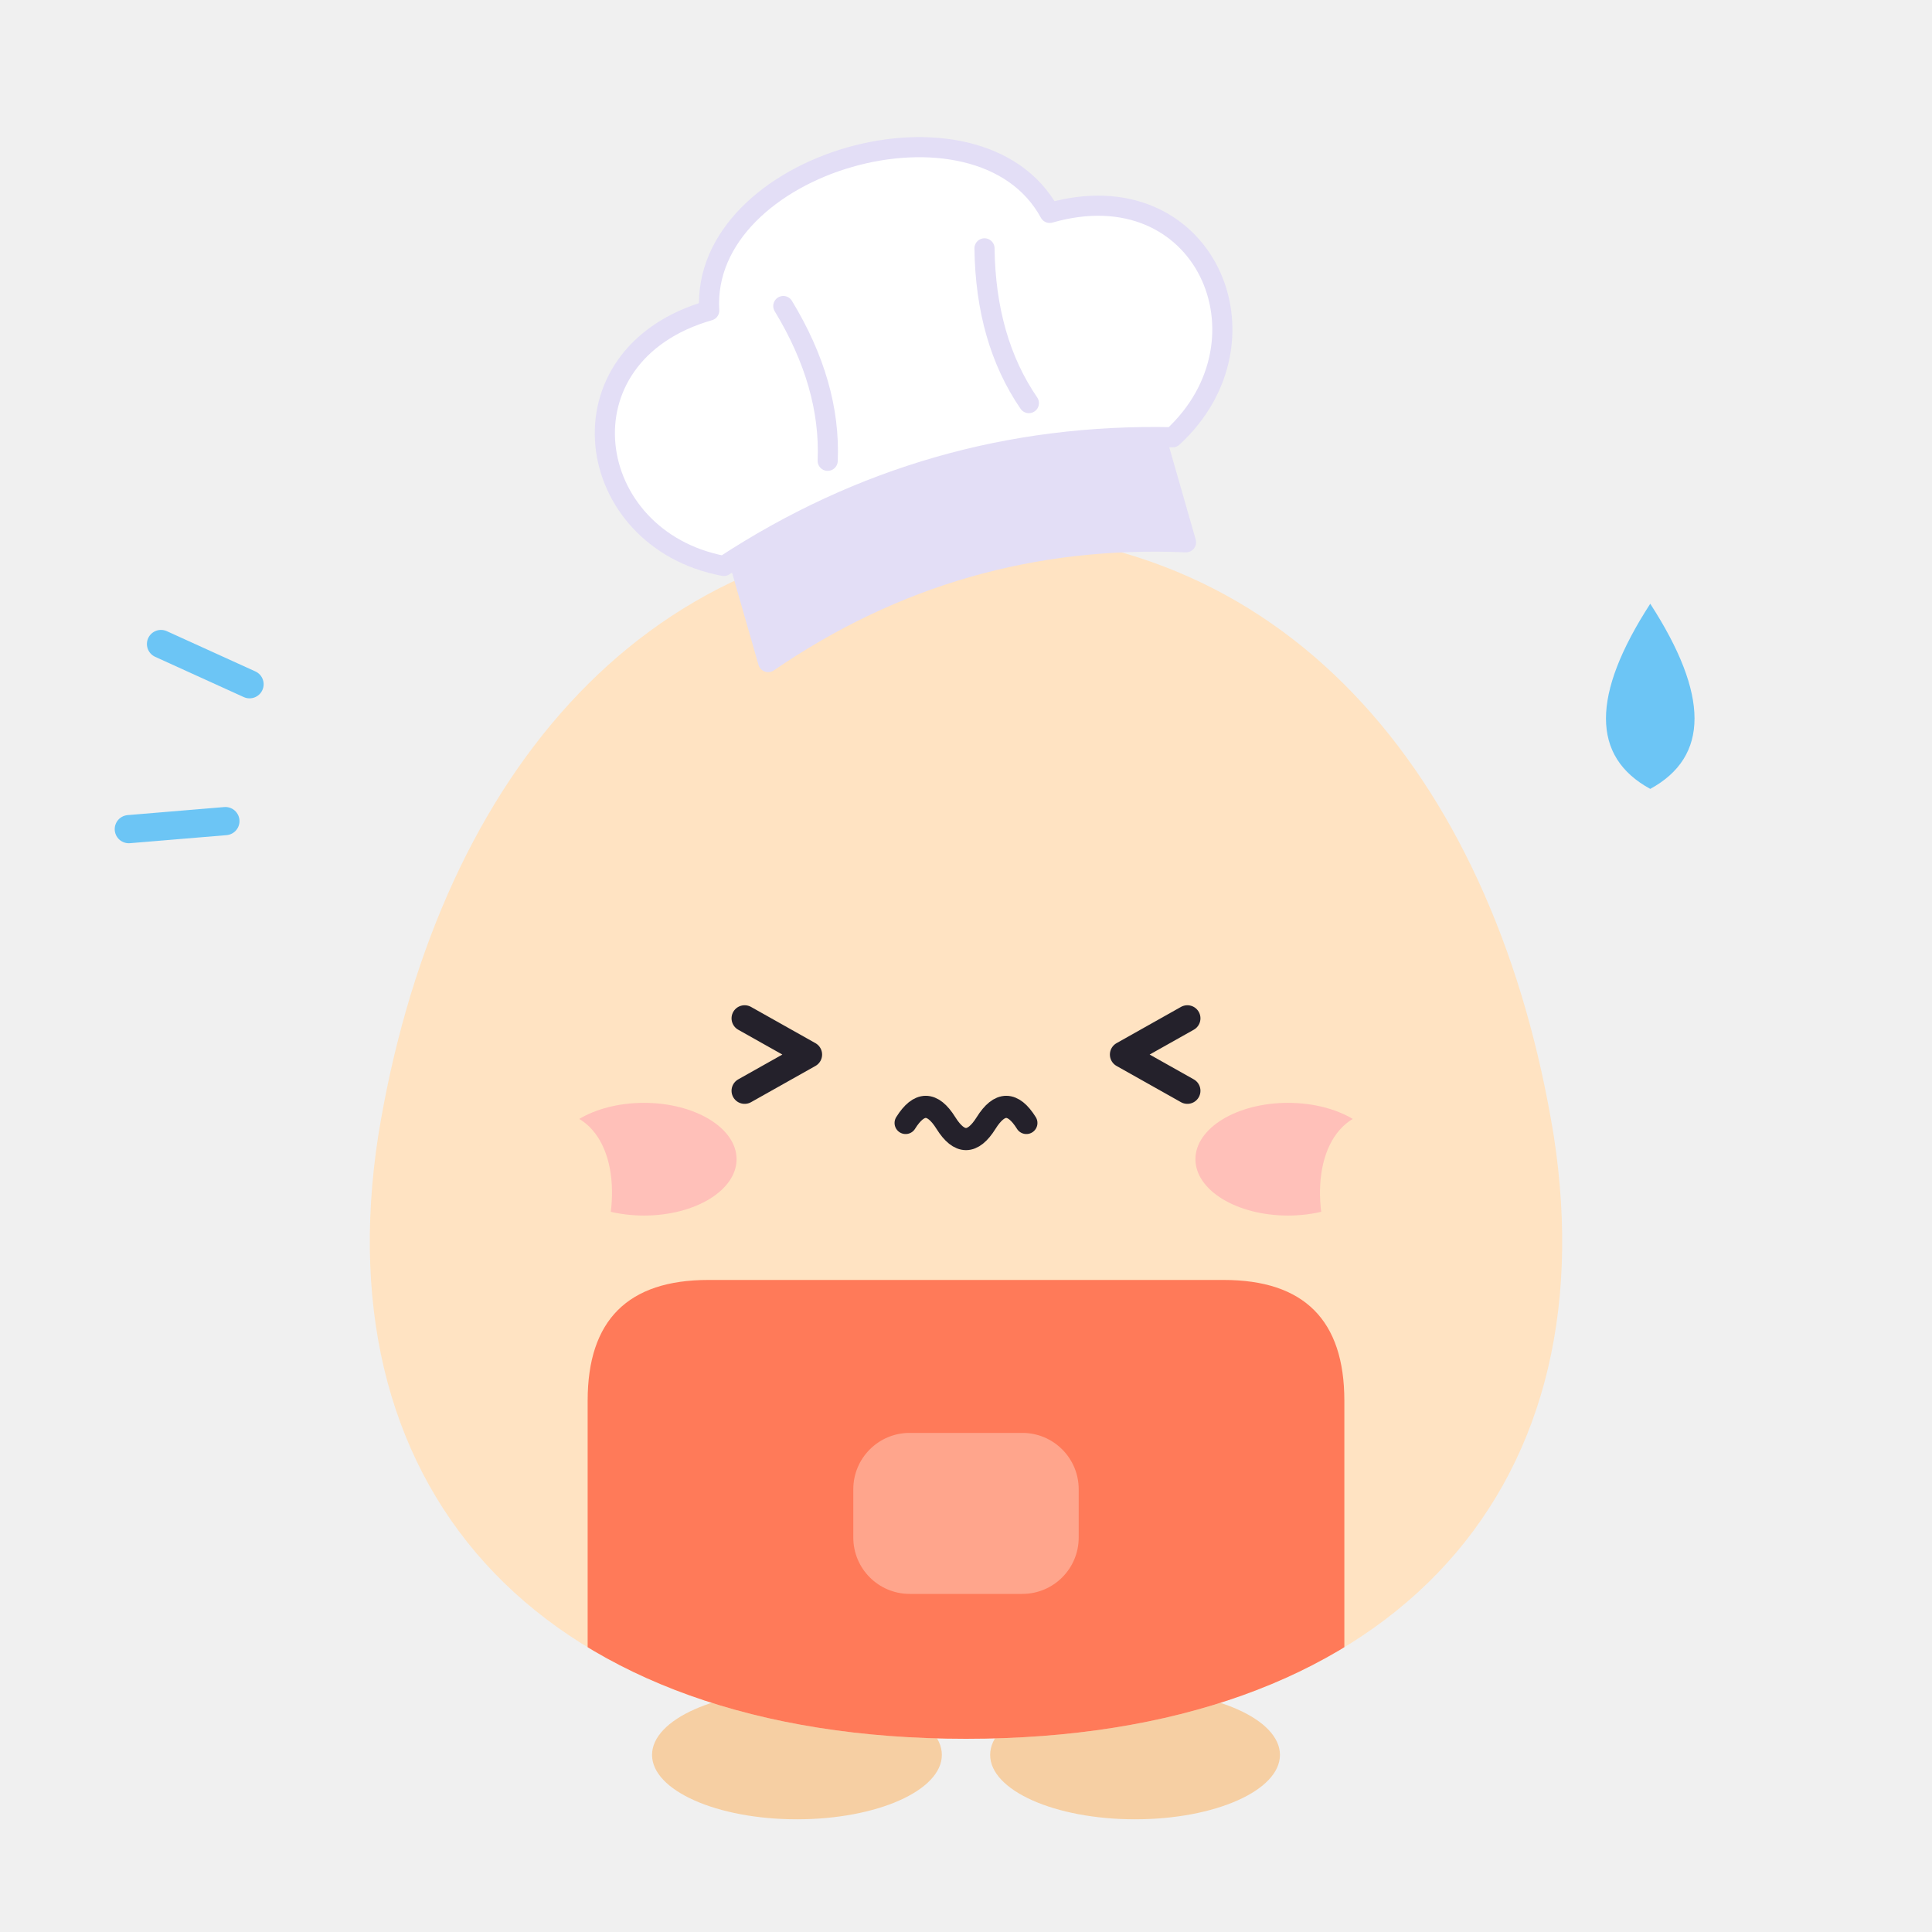
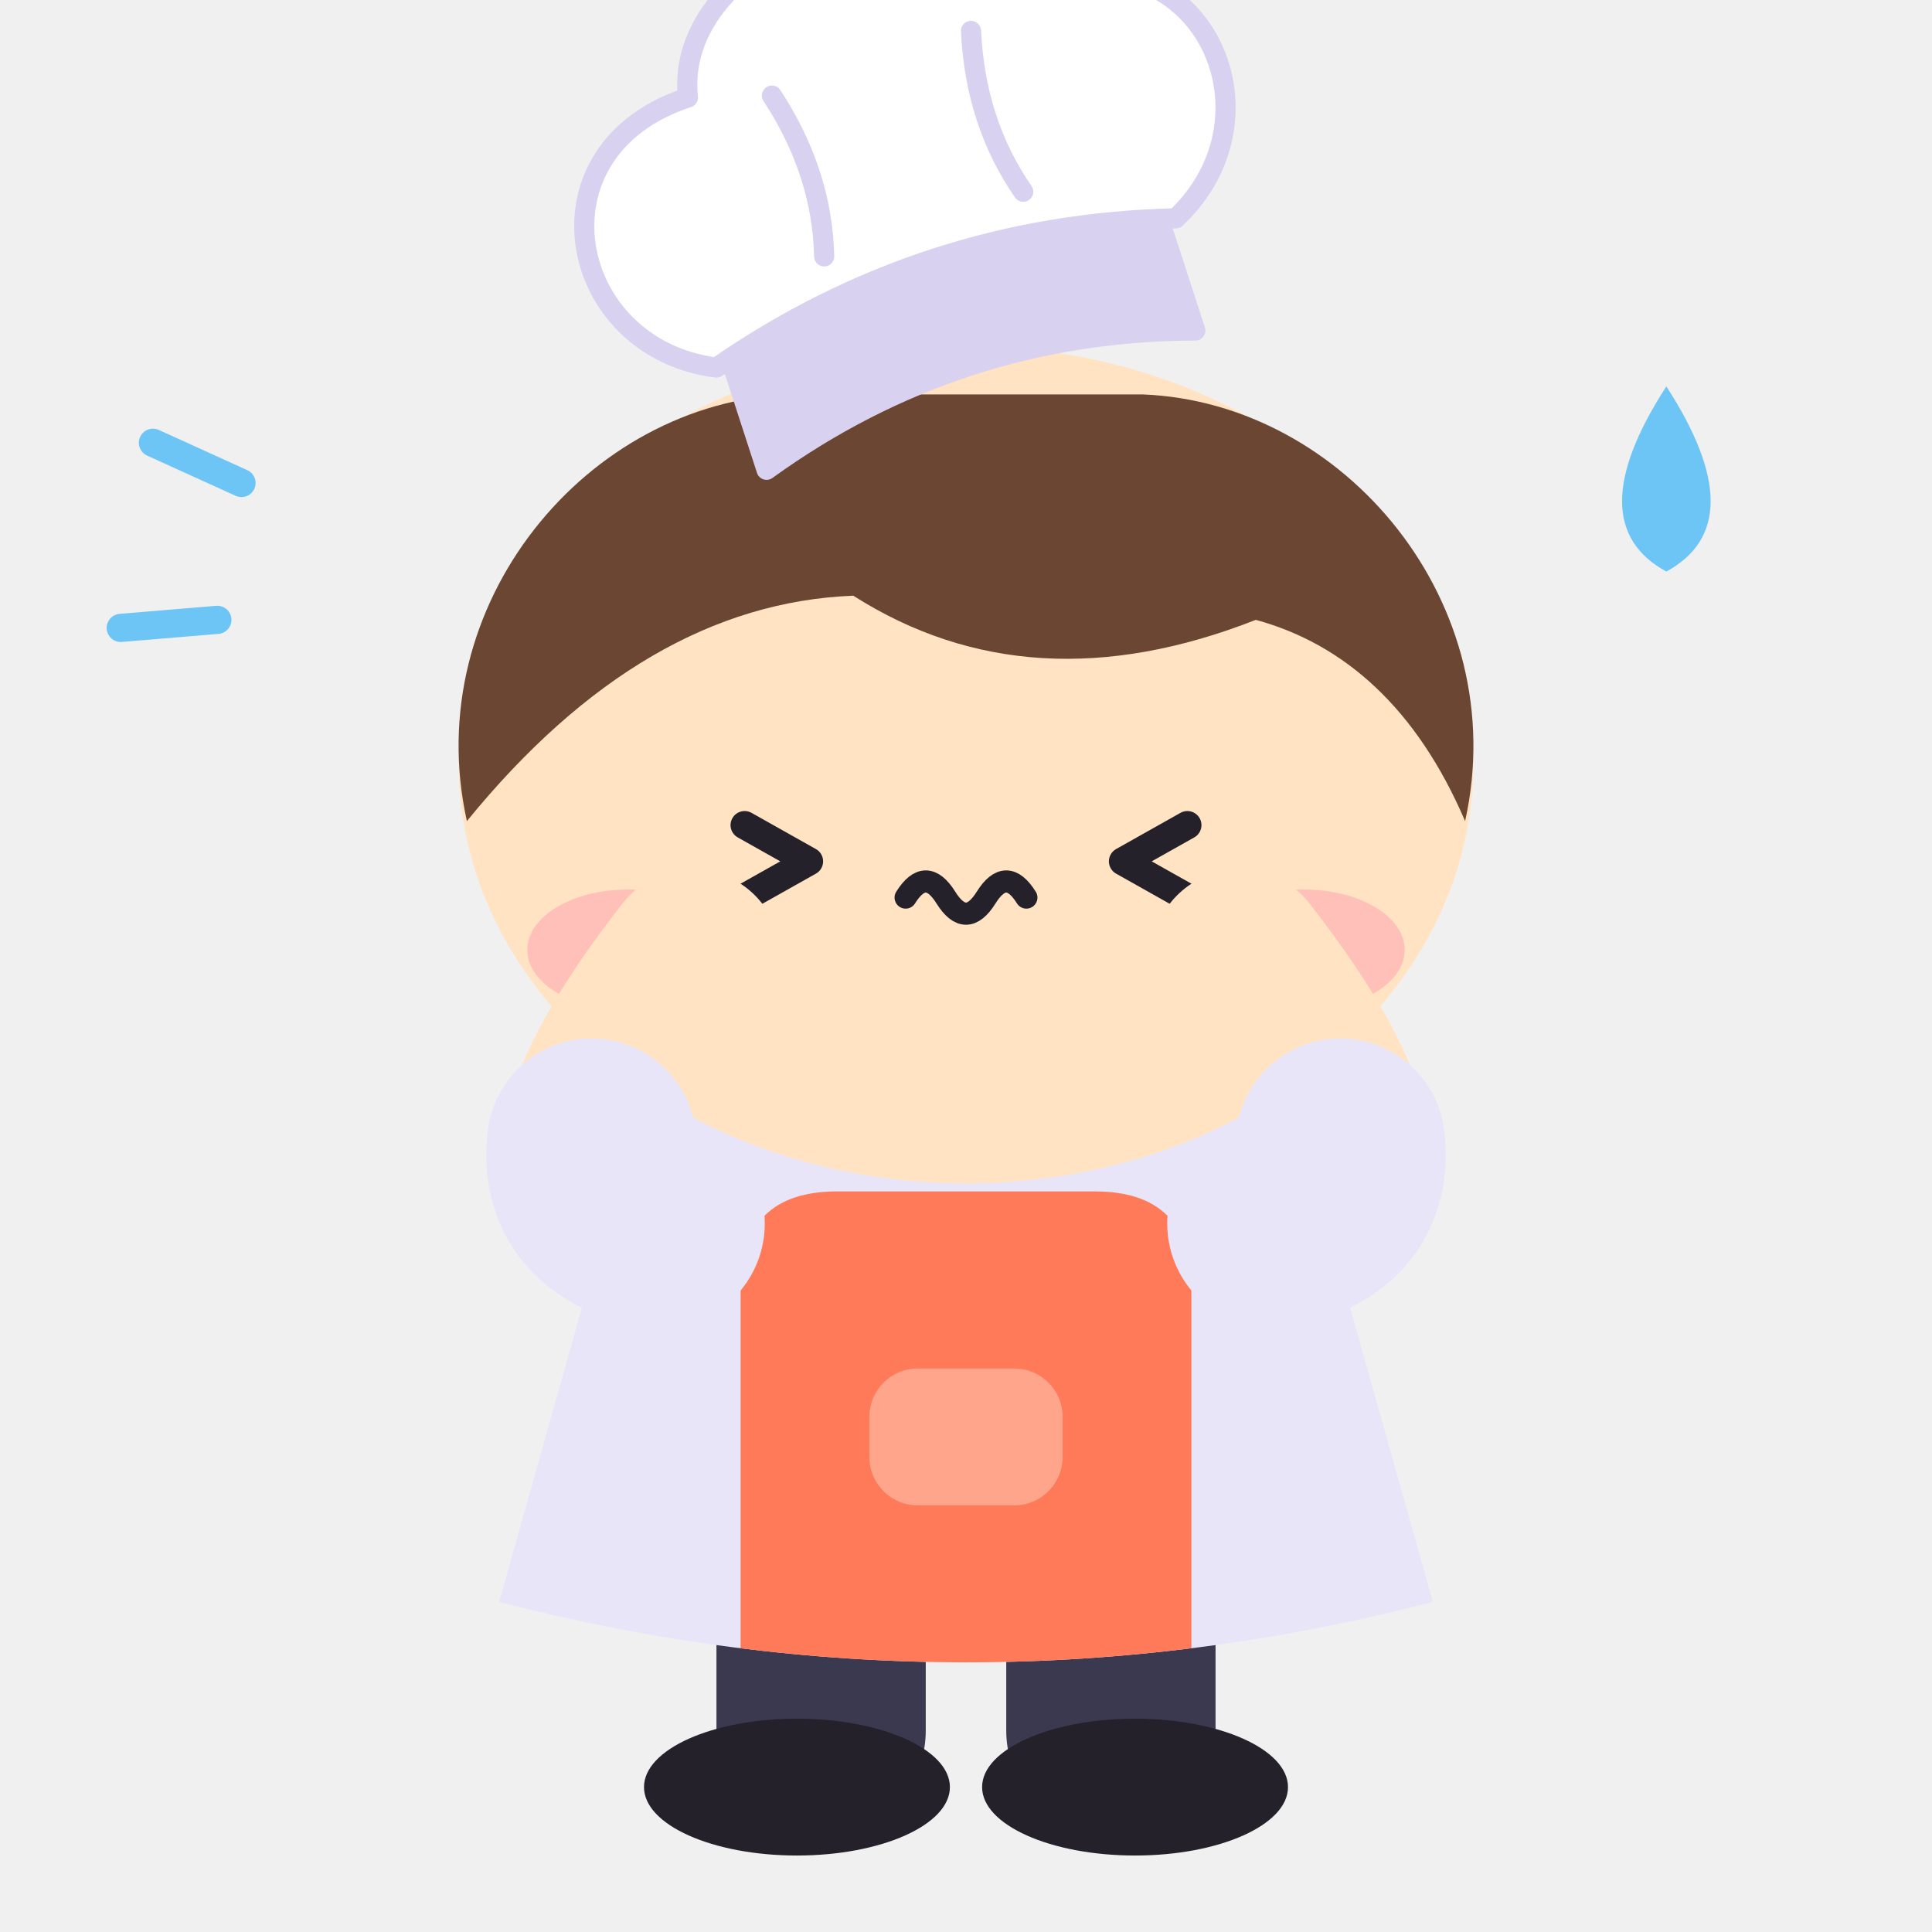
<svg xmlns="http://www.w3.org/2000/svg" viewBox="0 0 480 480" width="480" height="480">
-   <ellipse cx="198" cy="436" rx="36" ry="16" fill="#F6CFA3" />
-   <ellipse cx="282" cy="436" rx="36" ry="16" fill="#F6CFA3" />
-   <path d="M240 132 C322 132 372 196 386 282 C400 372 344 432 240 432 C136 432 80 372 94 282 C108 196 158 132 240 132 Z" fill="#FFE3C2" />
-   <clipPath id="b">
-     <path d="M240 132 C322 132 372 196 386 282 C400 372 344 432 240 432 C136 432 80 372 94 282 C108 196 158 132 240 132 Z" />
+   <path d="M204 392 V430 M276 392 V430" stroke="#3B3950" stroke-width="52" stroke-linecap="round" />
+   <ellipse cx="198" cy="444" rx="38" ry="17" fill="#24212B" />
+   <ellipse cx="282" cy="444" rx="38" ry="17" fill="#24212B" />
+   <clipPath id="c50772">
+     <path d="M160 270 Q240 246 320 270 L356 398 Q240 428 124 398 Z" />
  </clipPath>
-   <g clip-path="url(#b)">
-     <path d="M146 470 L146 348 Q146 318 176 318 L304 318 Q334 318 334 348 L334 470 Z" fill="#FF7A59" />
-     <rect x="212" y="356" width="56" height="40" rx="14" fill="#FFA58C" />
+   <path d="M160 270 Q240 246 320 270 L356 398 Q240 428 124 398 Z" fill="#E9E5F8" />
+   <g clip-path="url(#c50772)">
+     <path d="M184 420 V320 Q184 296 208 296 H272 Q296 296 296 320 V420 Z" fill="#FF7A59" />
+     <rect x="216" y="340" width="48" height="34" rx="12" fill="#FFA58C" />
+     <path d="M206 268 Q240 300 274 268 L262 258 Q240 268 218 258 Z" fill="#FFD84D" />
  </g>
-   <g transform="rotate(-16 240 140)">
-     <path d="M186 150 Q240 132 294 150 L294 122 Q240 106 186 122 Z" fill="#E3DEF6" stroke="#E3DEF6" stroke-width="5" stroke-linejoin="round" />
-     <path d="M182 124 C150 108 156 62 196 62 C204 26 276 26 284 62 C324 62 330 108 298 124 Q240 106 182 124 Z" fill="#FFFFFF" stroke="#E3DEF6" stroke-width="5" stroke-linejoin="round" />
-     <path d="M214 66 q6 22 0 40 M266 66 q-6 22 0 40" stroke="#E3DEF6" stroke-width="5" stroke-linecap="round" fill="none" />
+   <ellipse cx="240" cy="190" rx="126" ry="104" fill="#FFE3C2" />
+   <path d="M116 204 C104 150 146 100 196 98 L284 98 C334 100 376 150 364 204 C352 176 334 160 312 154 Q256 176 212 148 Q160 150 116 204 Z" fill="#6B4632" />
+   <g transform="translate(0 -52) rotate(-18 240 140)">
+     <path d="M184 152 Q240 134 296 152 L296 122 Q240 106 184 122 Z" fill="#D8D1F0" stroke="#D8D1F0" stroke-width="5" stroke-linejoin="round" />
+     <path d="M180 124 C146 108 152 58 194 58 C202 20 278 20 286 58 C328 58 334 108 300 124 Q240 106 180 124 Z" fill="#FFFFFF" stroke="#D8D1F0" stroke-width="5" stroke-linejoin="round" />
+     <path d="M214 64 q6 22 0 42 M266 64 q-6 22 0 42" stroke="#D8D1F0" stroke-width="5" stroke-linecap="round" fill="none" />
  </g>
-   <g transform="translate(0 0)">
-     <ellipse cx="160" cy="288" rx="23" ry="14" fill="#FF9DB0" opacity="0.5" />
-     <ellipse cx="320" cy="288" rx="23" ry="14" fill="#FF9DB0" opacity="0.5" />
-     <path d="M185 253 l16 9 l-16 9 M295 253 l-16 9 l16 9" stroke="#24212B" stroke-width="6.5" stroke-linecap="round" stroke-linejoin="round" fill="none" />
-     <path d="M225 279 q5 -8 10 0 t10 0 t10 0" stroke="#24212B" stroke-width="5.5" stroke-linecap="round" fill="none" />
+   <g transform="translate(0 -48)">
+     <ellipse cx="156" cy="284" rx="25" ry="15" fill="#FF9DB0" opacity="0.5" />
+     <ellipse cx="324" cy="284" rx="25" ry="15" fill="#FF9DB0" opacity="0.5" />
+     <path d="M185 253 l16 9 l-16 9 M295 253 l-16 9 l16 9" stroke="#24212B" stroke-width="7" stroke-linecap="round" stroke-linejoin="round" fill="none" />
+     <path d="M225 271 q5 -8 10 0 t10 0 t10 0" stroke="#24212B" stroke-width="5.5" stroke-linecap="round" fill="none" />
  </g>
-   <ellipse cx="128" cy="308" rx="34" ry="21" fill="#FFE3C2" transform="rotate(-64 128 308)" />
-   <ellipse cx="352" cy="308" rx="34" ry="21" fill="#FFE3C2" transform="rotate(64 352 308)" />
-   <path d="M410 150 q22 34 0 46 q-22 -12 0 -46 z" fill="#6CC5F5" />
-   <path d="M62 170 l-22 -10 M56 204 l-24 2" stroke="#6CC5F5" stroke-width="7" stroke-linecap="round" />
+   <path d="M164 304 Q126.0 297.0 172 238" stroke="#FFE3C2" stroke-width="44" stroke-linecap="round" fill="none" />
+   <path d="M164 304 Q145.0 300.5 147.0 284.0" stroke="#E9E5F8" stroke-width="52" stroke-linecap="round" fill="none" />
+   <path d="M316 304 Q354.0 297.0 308 238" stroke="#FFE3C2" stroke-width="44" stroke-linecap="round" fill="none" />
+   <path d="M316 304 Q335.0 300.5 333.0 284.0" stroke="#E9E5F8" stroke-width="52" stroke-linecap="round" fill="none" />
+   <path d="M414 96 q22 34 0 46 q-22 -12 0 -46 z" fill="#6CC5F5" />
+   <path d="M60 120 l-22 -10 M54 154 l-24 2" stroke="#6CC5F5" stroke-width="7" stroke-linecap="round" />
</svg>
